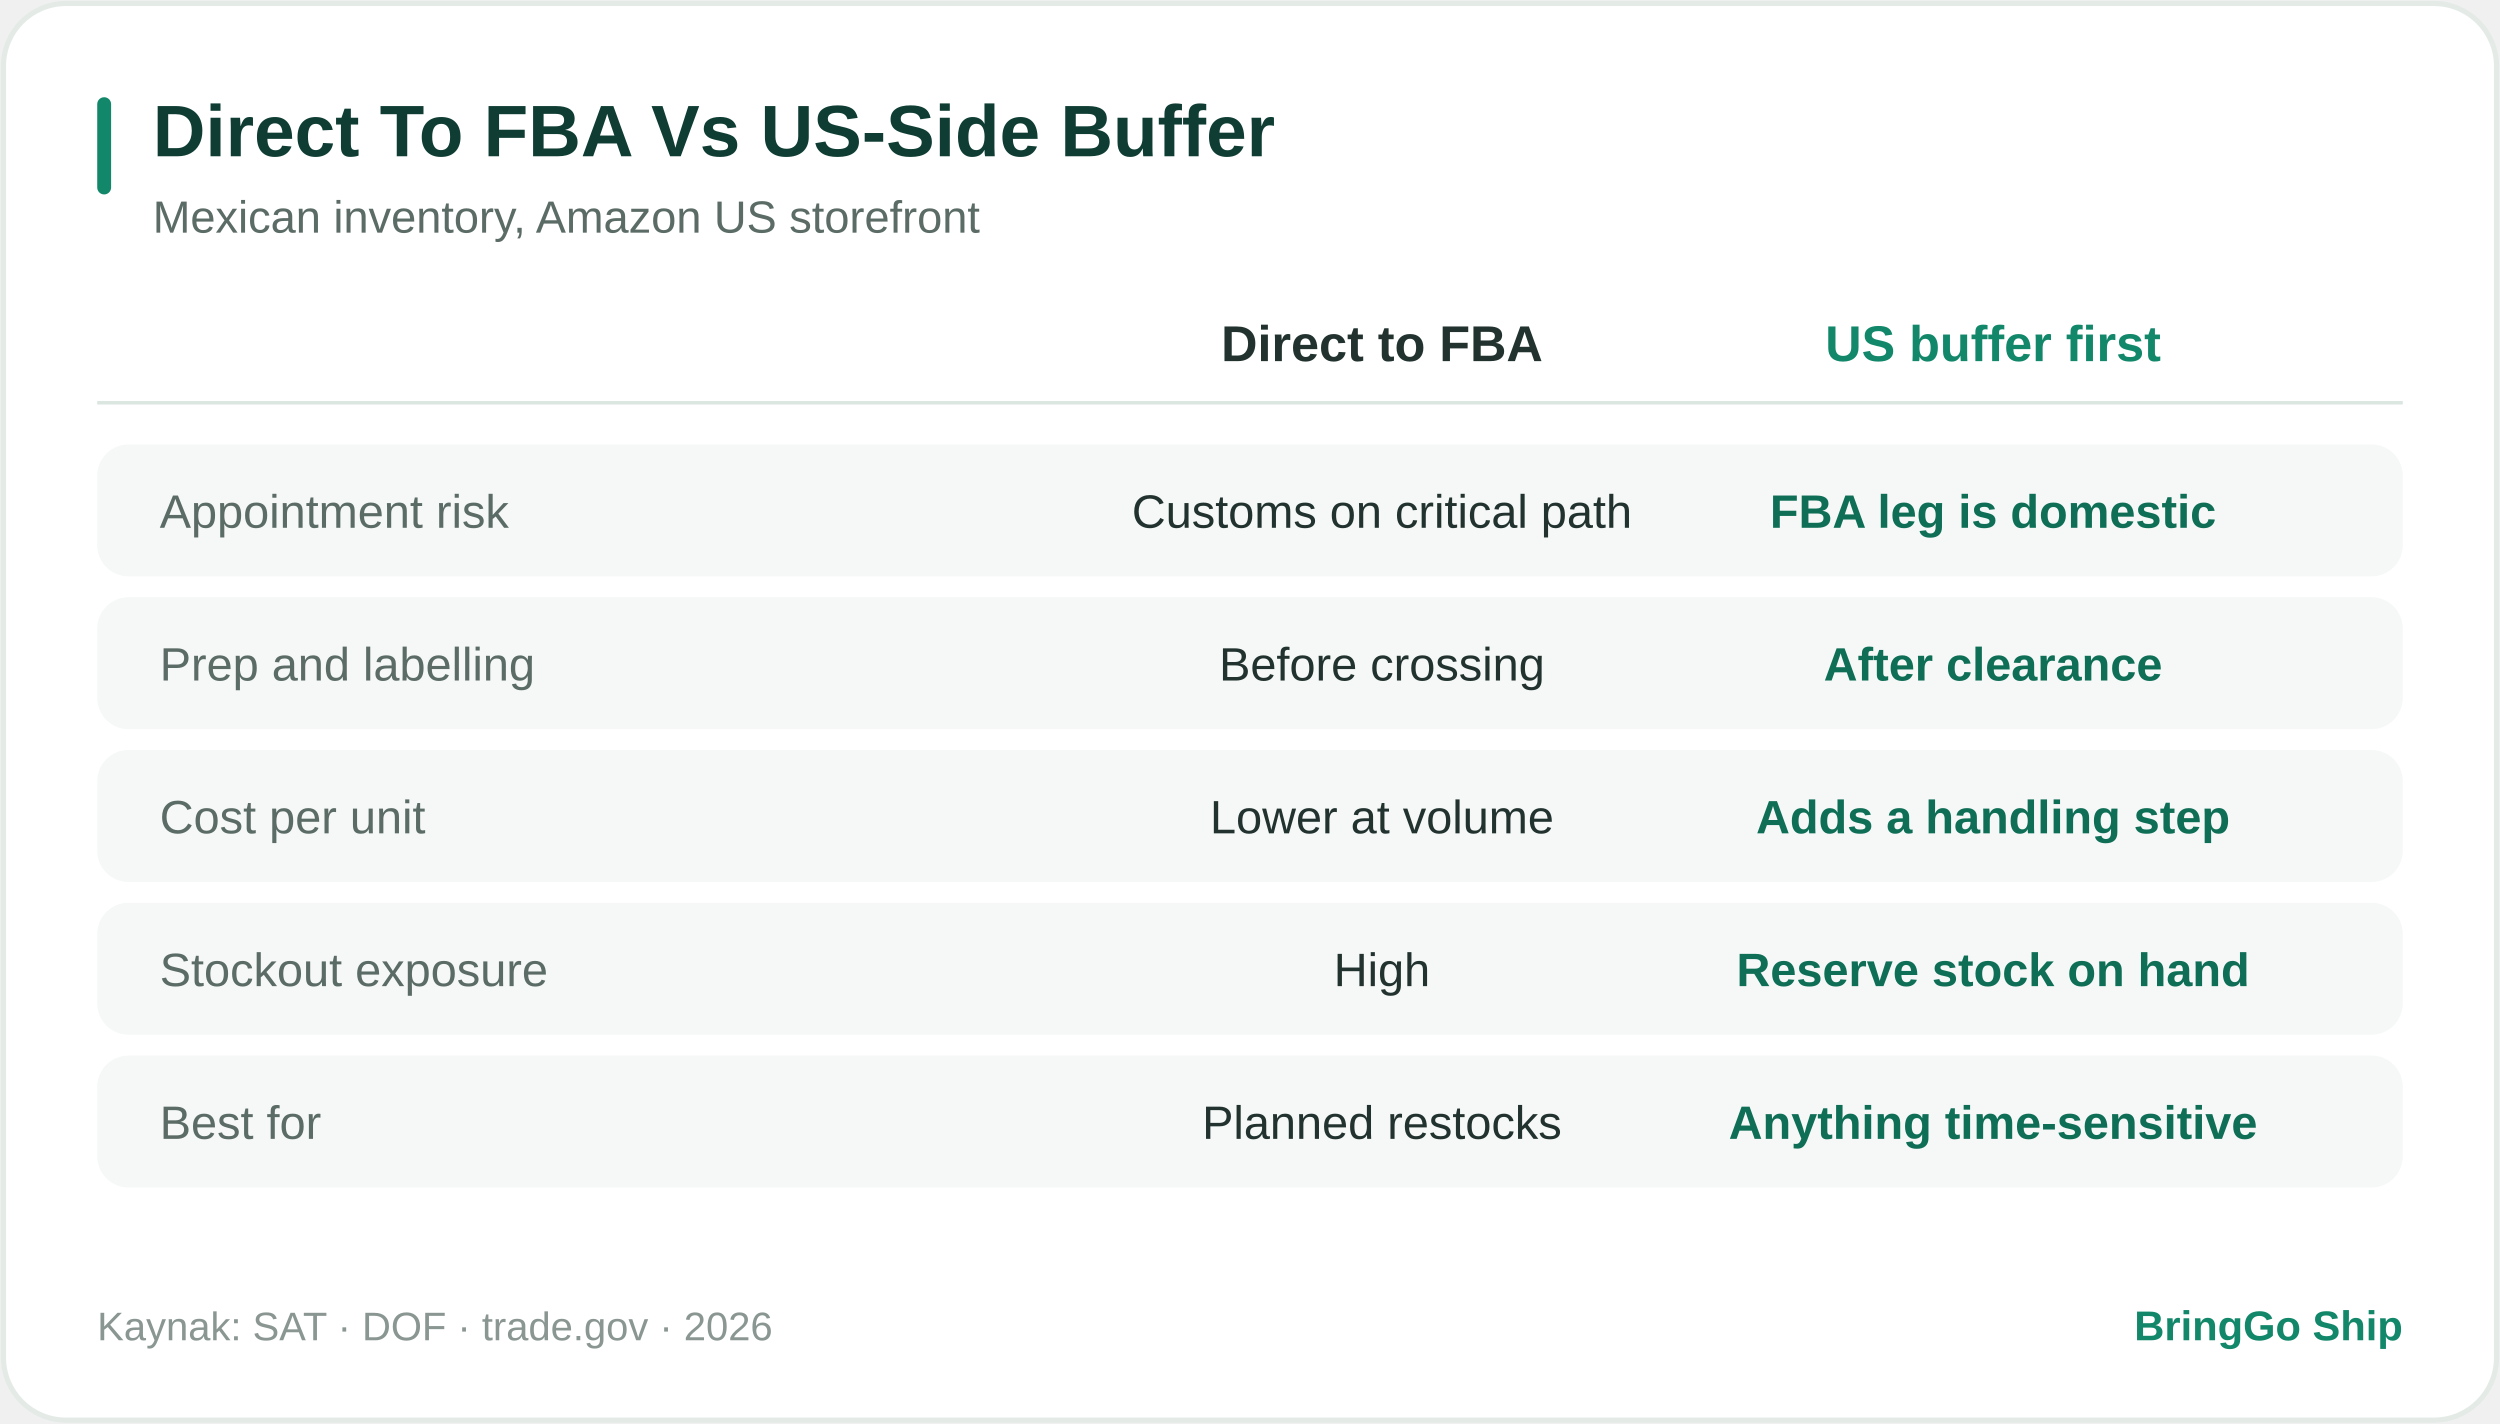
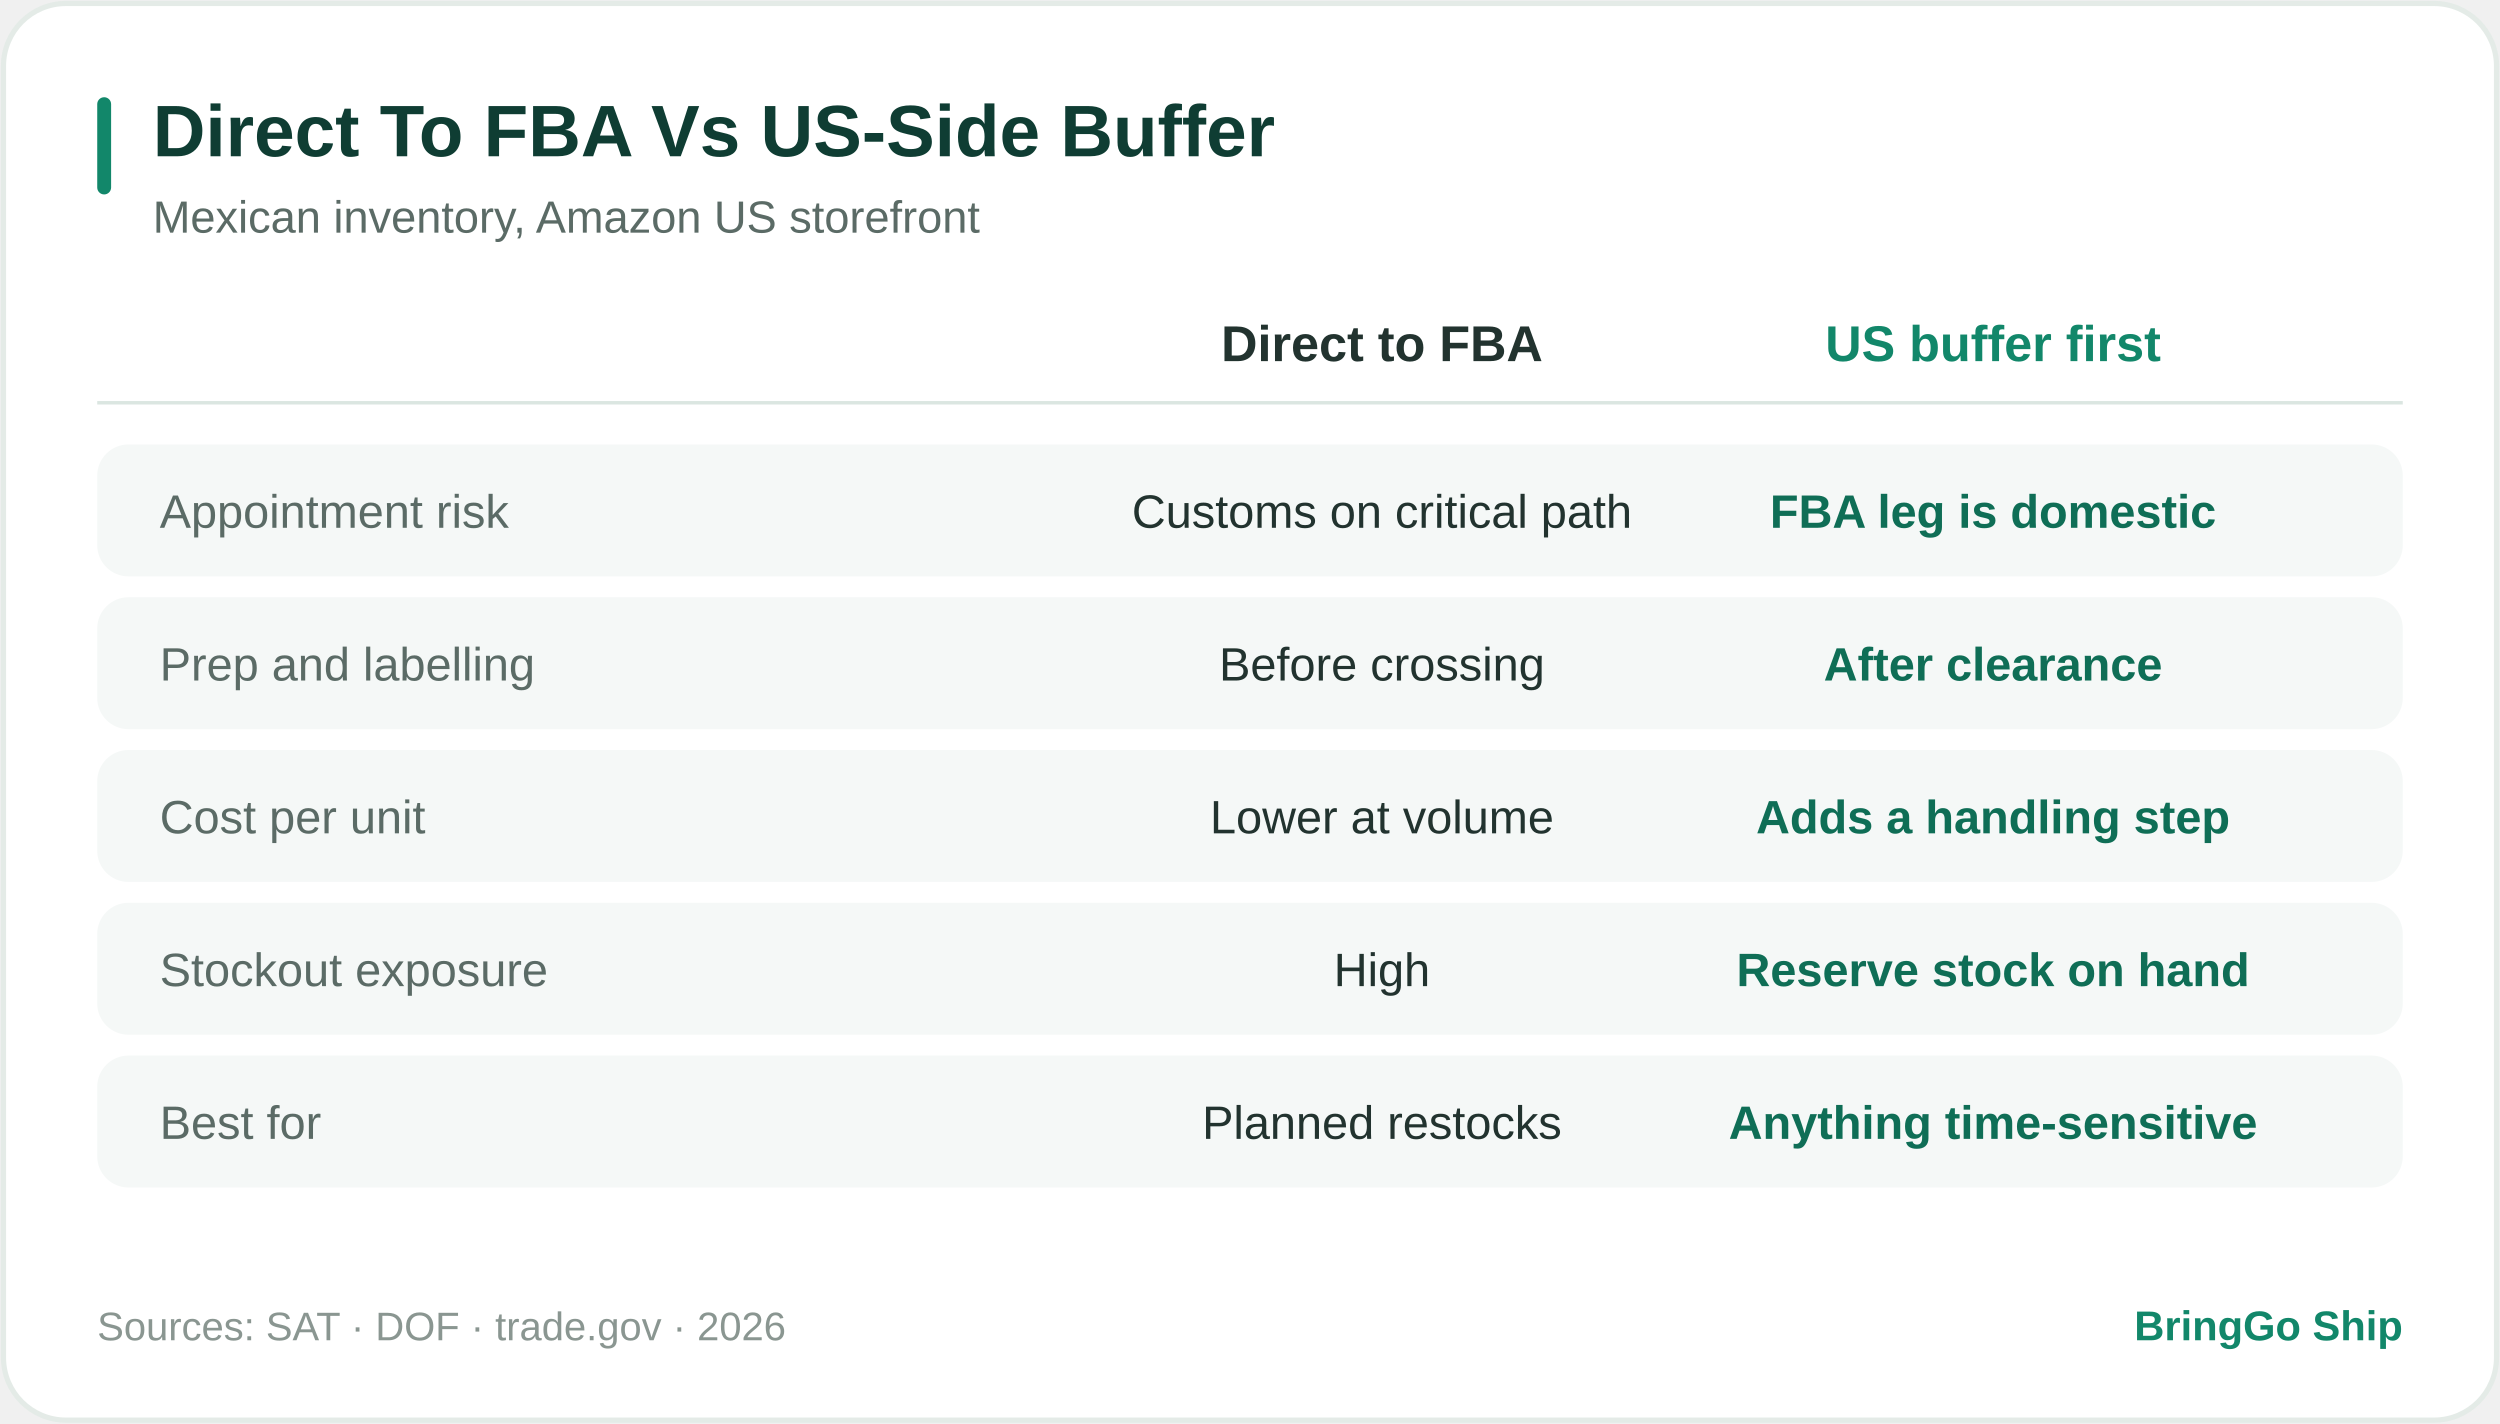
<svg xmlns="http://www.w3.org/2000/svg" width="720" height="410" viewBox="0 0 720 410" role="img">
  <style>
text{font-family:Arial,Helvetica,sans-serif}
.card{fill:#ffffff;stroke:#e4ebe7;stroke-width:1.5}
.row{fill:#f5f8f7}.pill{fill:#E1F5EE}.hi{fill:#1f9d5f}.mut{fill:#eef1f0}
.acc{fill:#12876A}.circ{fill:#12876A}.rd{fill:#fbe9e7}.am{fill:#fbf1dd}.tl{fill:#E1F5EE}.ln{stroke:#dbe6e1}
.tt{fill:#0F3D33;font-weight:bold}.ts{fill:#5b6b66}.tl2{fill:#22332f}
.tv{fill:#0F6E56;font-weight:bold}.tm{fill:#5b6b66;font-weight:bold}.tw{fill:#ffffff;font-weight:bold}
.tf{fill:#8a9691}.tb{fill:#12876A;font-weight:bold}.big{fill:#0F3D33;font-weight:bold}
.trd{fill:#a3392c;font-weight:bold}.tam{fill:#8a5a12;font-weight:bold}.ttl{fill:#0F6E56;font-weight:bold}
@media (prefers-color-scheme:dark){
.card{fill:#16211e;stroke:#2c3a35}
.row{fill:#1d2b27}.pill{fill:#123a2e}.hi{fill:#1f9d5f}.mut{fill:#28352f}
.acc{fill:#2fae7e}.circ{fill:#2fae7e}.rd{fill:#3a201c}.am{fill:#352a15}.tl{fill:#123a2e}
.tt{fill:#d7f2e6}.ts{fill:#8fa79d}.tl2{fill:#cfe0d9}
.tv{fill:#6fe0b0}.tm{fill:#9db3a9}.tw{fill:#ffffff}
.tf{fill:#6d8279}.tb{fill:#57d3a3}.big{fill:#d7f2e6}
.trd{fill:#f0a99e}.tam{fill:#e6c281}.ttl{fill:#6fe0b0}.ln{stroke:#31423c}}
</style>
  <rect x="1" y="1" width="718" height="408" rx="18" class="card" />
  <rect x="28" y="28" width="4" height="28" rx="2" class="acc" />
  <text x="44" y="45" font-size="21" class="tt">Direct To FBA Vs US-Side Buffer</text>
  <text x="44" y="67" font-size="13" class="ts">Mexican inventory, Amazon US storefront</text>
  <g transform="translate(0,88)">
    <text x="398" y="16" text-anchor="middle" font-size="14.5" class="tl2" font-weight="bold">Direct to FBA</text>
    <text x="574" y="16" text-anchor="middle" font-size="14.5" class="tb" font-weight="bold">US buffer first</text>
    <line x1="28" y1="28" x2="692" y2="28" stroke-width="1" class="ln" />
    <rect x="28" y="40" width="664" height="38" rx="9" class="row" />
    <text x="46" y="64" font-size="13.5" class="ts">Appointment risk</text>
    <text x="398" y="64" text-anchor="middle" font-size="13.5" class="tl2">Customs on critical path</text>
    <text x="574" y="64" text-anchor="middle" font-size="13.5" class="tv" font-weight="bold">FBA leg is domestic</text>
    <rect x="28" y="84" width="664" height="38" rx="9" class="row" />
    <text x="46" y="108" font-size="13.5" class="ts">Prep and labelling</text>
    <text x="398" y="108" text-anchor="middle" font-size="13.5" class="tl2">Before crossing</text>
    <text x="574" y="108" text-anchor="middle" font-size="13.5" class="tv" font-weight="bold">After clearance</text>
    <rect x="28" y="128" width="664" height="38" rx="9" class="row" />
    <text x="46" y="152" font-size="13.5" class="ts">Cost per unit</text>
    <text x="398" y="152" text-anchor="middle" font-size="13.5" class="tl2">Lower at volume</text>
    <text x="574" y="152" text-anchor="middle" font-size="13.5" class="tv" font-weight="bold">Adds a handling step</text>
    <rect x="28" y="172" width="664" height="38" rx="9" class="row" />
    <text x="46" y="196" font-size="13.5" class="ts">Stockout exposure</text>
    <text x="398" y="196" text-anchor="middle" font-size="13.5" class="tl2">High</text>
    <text x="574" y="196" text-anchor="middle" font-size="13.5" class="tv" font-weight="bold">Reserve stock on hand</text>
    <rect x="28" y="216" width="664" height="38" rx="9" class="row" />
    <text x="46" y="240" font-size="13.5" class="ts">Best for</text>
    <text x="398" y="240" text-anchor="middle" font-size="13.5" class="tl2">Planned restocks</text>
    <text x="574" y="240" text-anchor="middle" font-size="13.5" class="tv" font-weight="bold">Anything time-sensitive</text>
  </g>
-   <text x="28" y="386" font-size="11.5" class="tf">Kaynak: SAT · DOF · trade.gov · 2026</text>
+   <text x="28" y="386" font-size="11.5" class="tf">Sources: SAT · DOF · trade.gov · 2026</text>
  <text x="692" y="386" text-anchor="end" font-size="12" class="tb">BringGo Ship</text>
</svg>
